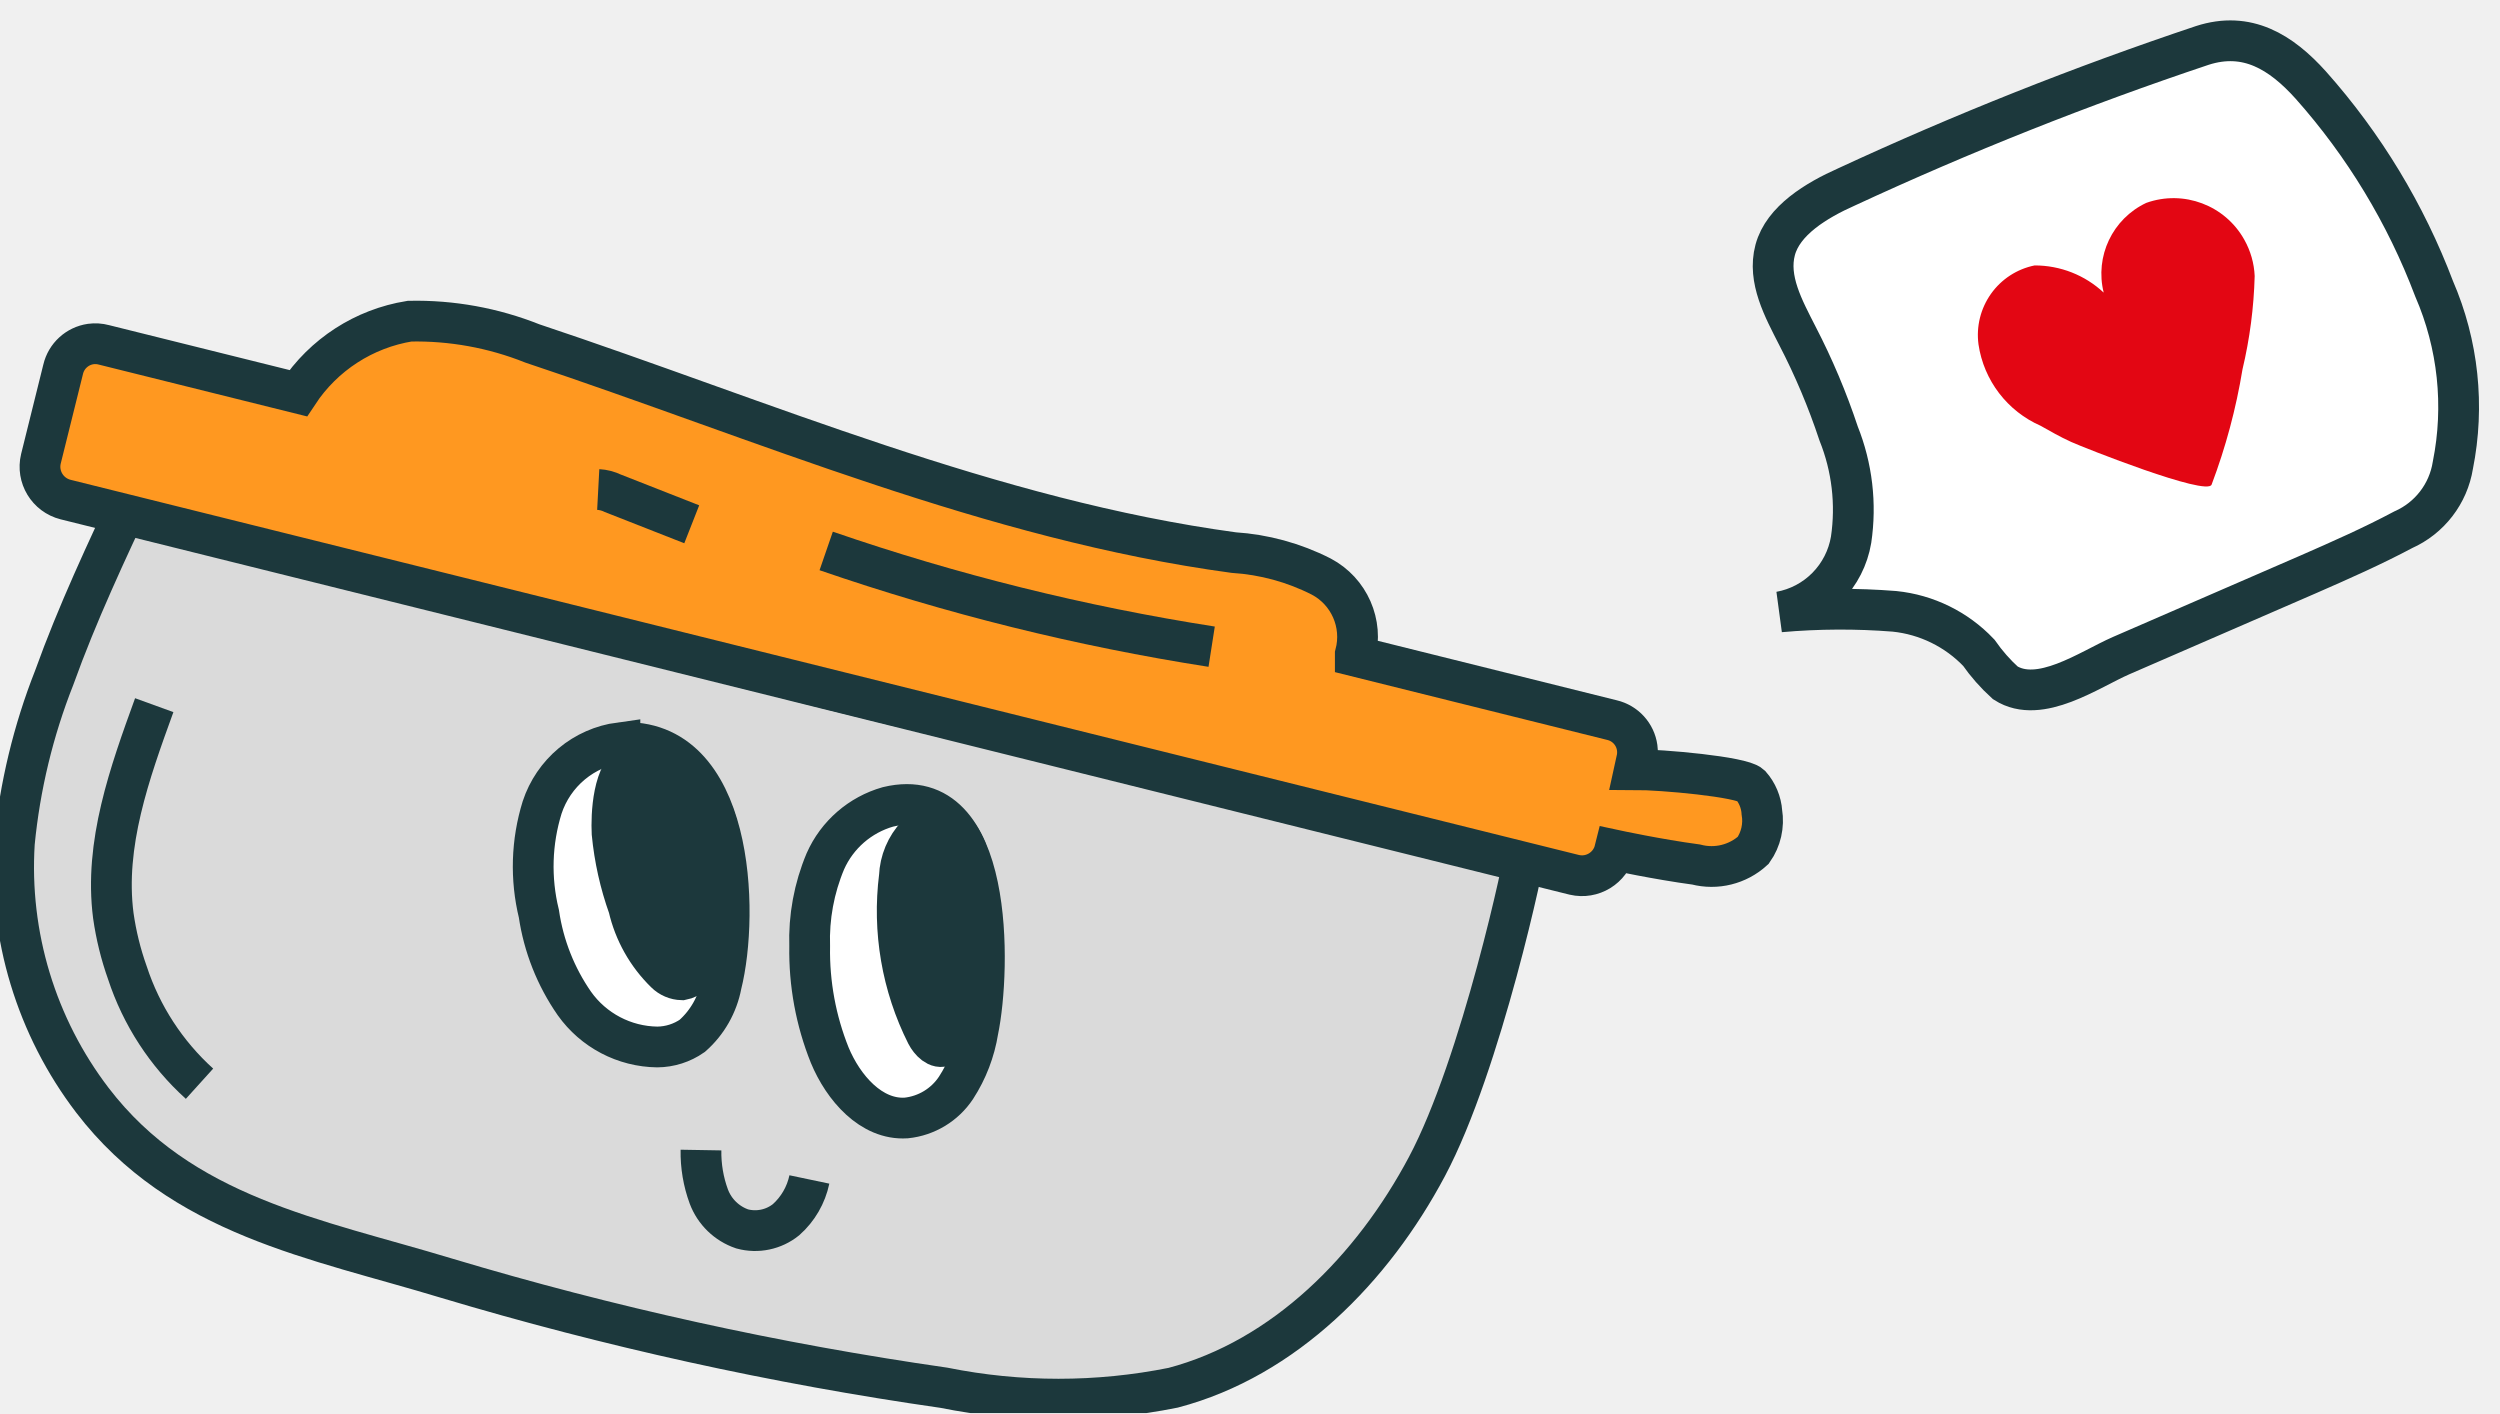
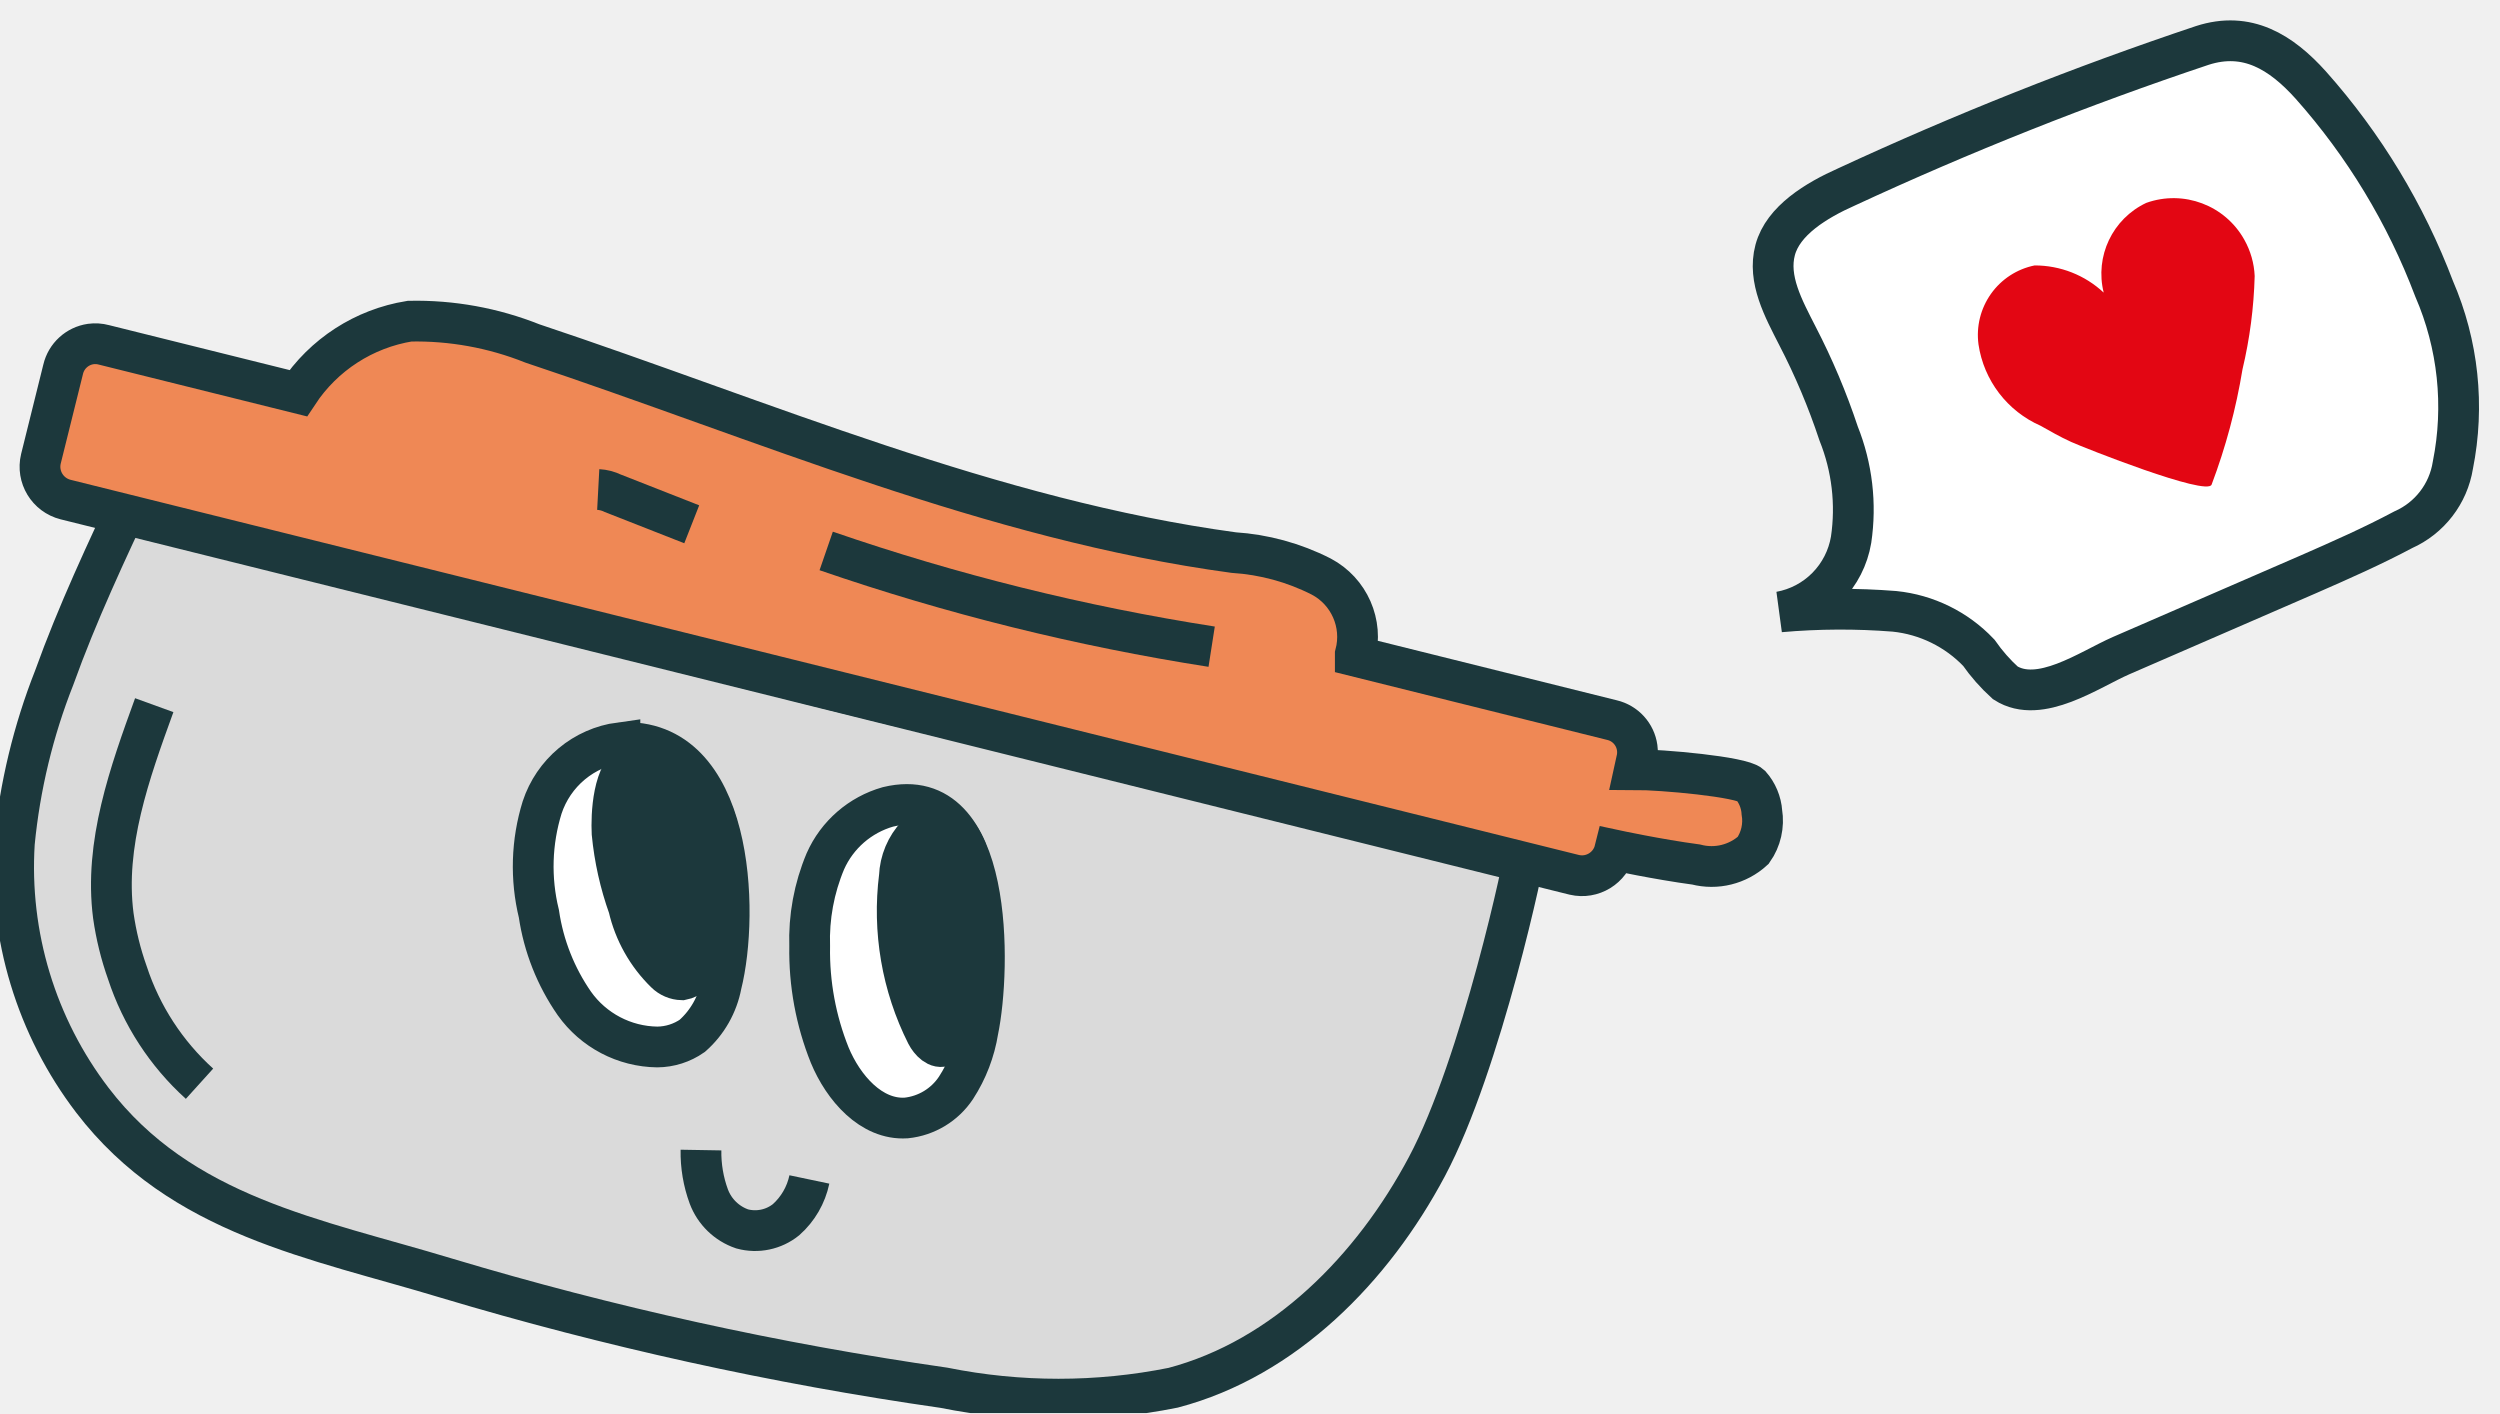
<svg xmlns="http://www.w3.org/2000/svg" width="92" height="52" fill="none">
  <g clip-path="url(#a)">
    <path d="M52.509 42.933c-1.995 3.753-5.237 7.055-9.337 8.136-2.785.56-5.654.56-8.439 0a126.19 126.19 0 0 1-18.304-4.033c-4.818-1.461-9.756-2.272-13.027-6.545a14.143 14.143 0 0 1-2.873-9.467 22.518 22.518 0 0 1 1.466-6.085c.848-2.362 1.925-4.654 2.993-6.925 8.428 1.53 16.877 5.174 25.256 7.275a430.572 430.572 0 0 0 25.337 5.534c.24 0 .539.15.559.39.02.241-1.626 7.957-3.631 11.72Z" fill="#DADADA" stroke="#1C383C" stroke-width="1.5" stroke-miterlimit="10" />
-     <path d="M64.838 29.893c.08.49-.034.994-.32 1.4a2.272 2.272 0 0 1-2.104.521c-1.416-.19-2.992-.53-2.992-.53a1.241 1.241 0 0 1-1.487.91L2.414 18.384a1.247 1.247 0 0 1-.908-1.501l.818-3.293a1.222 1.222 0 0 1 1.014-.93c.161-.022.325-.012.482.03l7.153 1.78a6.073 6.073 0 0 1 4.1-2.651 11.548 11.548 0 0 1 4.518.82c8.529 2.843 16.888 6.486 25.806 7.696a8.269 8.269 0 0 1 3.221.881 2.51 2.51 0 0 1 1.257 2.862v.07l9.447 2.352a1.216 1.216 0 0 1 .926 1.017c.023.162.013.326-.029.484l-.07.32c.998 0 3.94.26 4.27.571.246.278.393.63.419 1Z" fill="#FF9820" stroke="#1C383C" stroke-width="1.5" stroke-miterlimit="10" />
+     <path d="M64.838 29.893c.08.49-.034.994-.32 1.4a2.272 2.272 0 0 1-2.104.521c-1.416-.19-2.992-.53-2.992-.53a1.241 1.241 0 0 1-1.487.91L2.414 18.384a1.247 1.247 0 0 1-.908-1.501l.818-3.293a1.222 1.222 0 0 1 1.014-.93c.161-.022.325-.012.482.03l7.153 1.78a6.073 6.073 0 0 1 4.1-2.651 11.548 11.548 0 0 1 4.518.82c8.529 2.843 16.888 6.486 25.806 7.696a8.269 8.269 0 0 1 3.221.881 2.51 2.51 0 0 1 1.257 2.862v.07l9.447 2.352a1.216 1.216 0 0 1 .926 1.017c.023.162.013.326-.029.484l-.07.32c.998 0 3.94.26 4.27.571.246.278.393.63.419 1Z" fill="#EF8855" stroke="#1C383C" stroke-width="1.5" stroke-miterlimit="10" />
    <path d="M32.678 29.693a3.596 3.596 0 0 0-2.304 2.001 7.446 7.446 0 0 0-.578 3.133c-.023 1.37.228 2.731.738 4.003.498 1.2 1.526 2.392 2.813 2.312a2.508 2.508 0 0 0 1.835-1.111 5.453 5.453 0 0 0 .808-2.102c.469-2.262.618-9.177-3.312-8.236ZM22.813 27.33a3.506 3.506 0 0 0-1.772.78 3.524 3.524 0 0 0-1.09 1.602 7.339 7.339 0 0 0-.12 3.914 7.77 7.77 0 0 0 1.306 3.302 3.802 3.802 0 0 0 3.052 1.601c.46-.004.91-.147 1.287-.41.555-.49.93-1.153 1.068-1.881.668-2.652.468-9.148-3.731-8.907Z" fill="#fff" stroke="#1C383C" stroke-width="1.5" stroke-miterlimit="10" />
    <path d="M22.524 30.663c.09.93.294 1.844.608 2.722a4.916 4.916 0 0 0 1.357 2.412c.162.161.38.254.608.26a.846.846 0 0 0 .639-.56 8.16 8.16 0 0 0 .808-4.123 4.263 4.263 0 0 0-.739-2.262c-.389-.52-1.596-1.501-2.433-1.131-.838.37-.878 2.042-.848 2.682ZM33.736 30.734a2.356 2.356 0 0 0-.639 1.521c-.252 1.995.095 4.02.998 5.814.13.25.409.55.668.41a.52.52 0 0 0 .19-.2 10.036 10.036 0 0 0 .997-5.143c-.04-.921-.569-3.883-2.214-2.402Z" fill="#1C383C" stroke="#1C383C" stroke-width="1.5" stroke-miterlimit="10" />
    <path d="M25.796 42.322c-.01.584.087 1.164.289 1.712a2.002 2.002 0 0 0 1.227 1.19 1.82 1.82 0 0 0 1.616-.34c.436-.388.737-.908.857-1.48M5.676 25.95c-.908 2.502-1.846 5.114-1.506 7.746.102.716.275 1.42.518 2.102a9.49 9.49 0 0 0 2.654 4.083M44.589 23.798a82.567 82.567 0 0 1-14.185-3.523M22.015 18.014c.187.01.37.058.539.14l2.902 1.14" stroke="#1C383C" stroke-width="1.5" stroke-miterlimit="10" />
    <path d="M65.506 22.517a3.229 3.229 0 0 0 1.725-.911 3.245 3.245 0 0 0 .889-1.74 7.537 7.537 0 0 0-.459-3.914 24.674 24.674 0 0 0-1.516-3.593c-.509-1-1.108-2.081-.818-3.162.29-1.08 1.506-1.821 2.633-2.322a126.768 126.768 0 0 1 13.088-5.204c1.645-.53 2.892.24 3.99 1.461a24.122 24.122 0 0 1 4.538 7.496 10.931 10.931 0 0 1 .689 6.495 3.137 3.137 0 0 1-1.826 2.372c-1.127.6-2.304 1.12-3.471 1.631l-6.913 3.002c-1.167.51-2.993 1.812-4.26 1.001a6.63 6.63 0 0 1-.977-1.11 4.981 4.981 0 0 0-3.102-1.522 25.232 25.232 0 0 0-4.21.02Z" fill="#fff" stroke="#1C383C" stroke-width="1.5" stroke-miterlimit="10" />
    <path d="M75.102 15.672a3.892 3.892 0 0 1-2.294-3.002 2.619 2.619 0 0 1 .462-1.86 2.603 2.603 0 0 1 1.603-1.042 3.714 3.714 0 0 1 2.543 1 2.88 2.88 0 0 1 1.567-3.302 2.983 2.983 0 0 1 3.609 1.358c.229.408.36.865.38 1.334a16.778 16.778 0 0 1-.448 3.433 22.189 22.189 0 0 1-1.137 4.243c-.17.44-4.729-1.371-5.168-1.571-.438-.2-.758-.39-1.117-.59Z" fill="#E30613" />
  </g>
  <defs>
    <clipPath id="a">
      <path fill="#fff" d="M0 0h92v52H0z" />
    </clipPath>
  </defs>
</svg>
